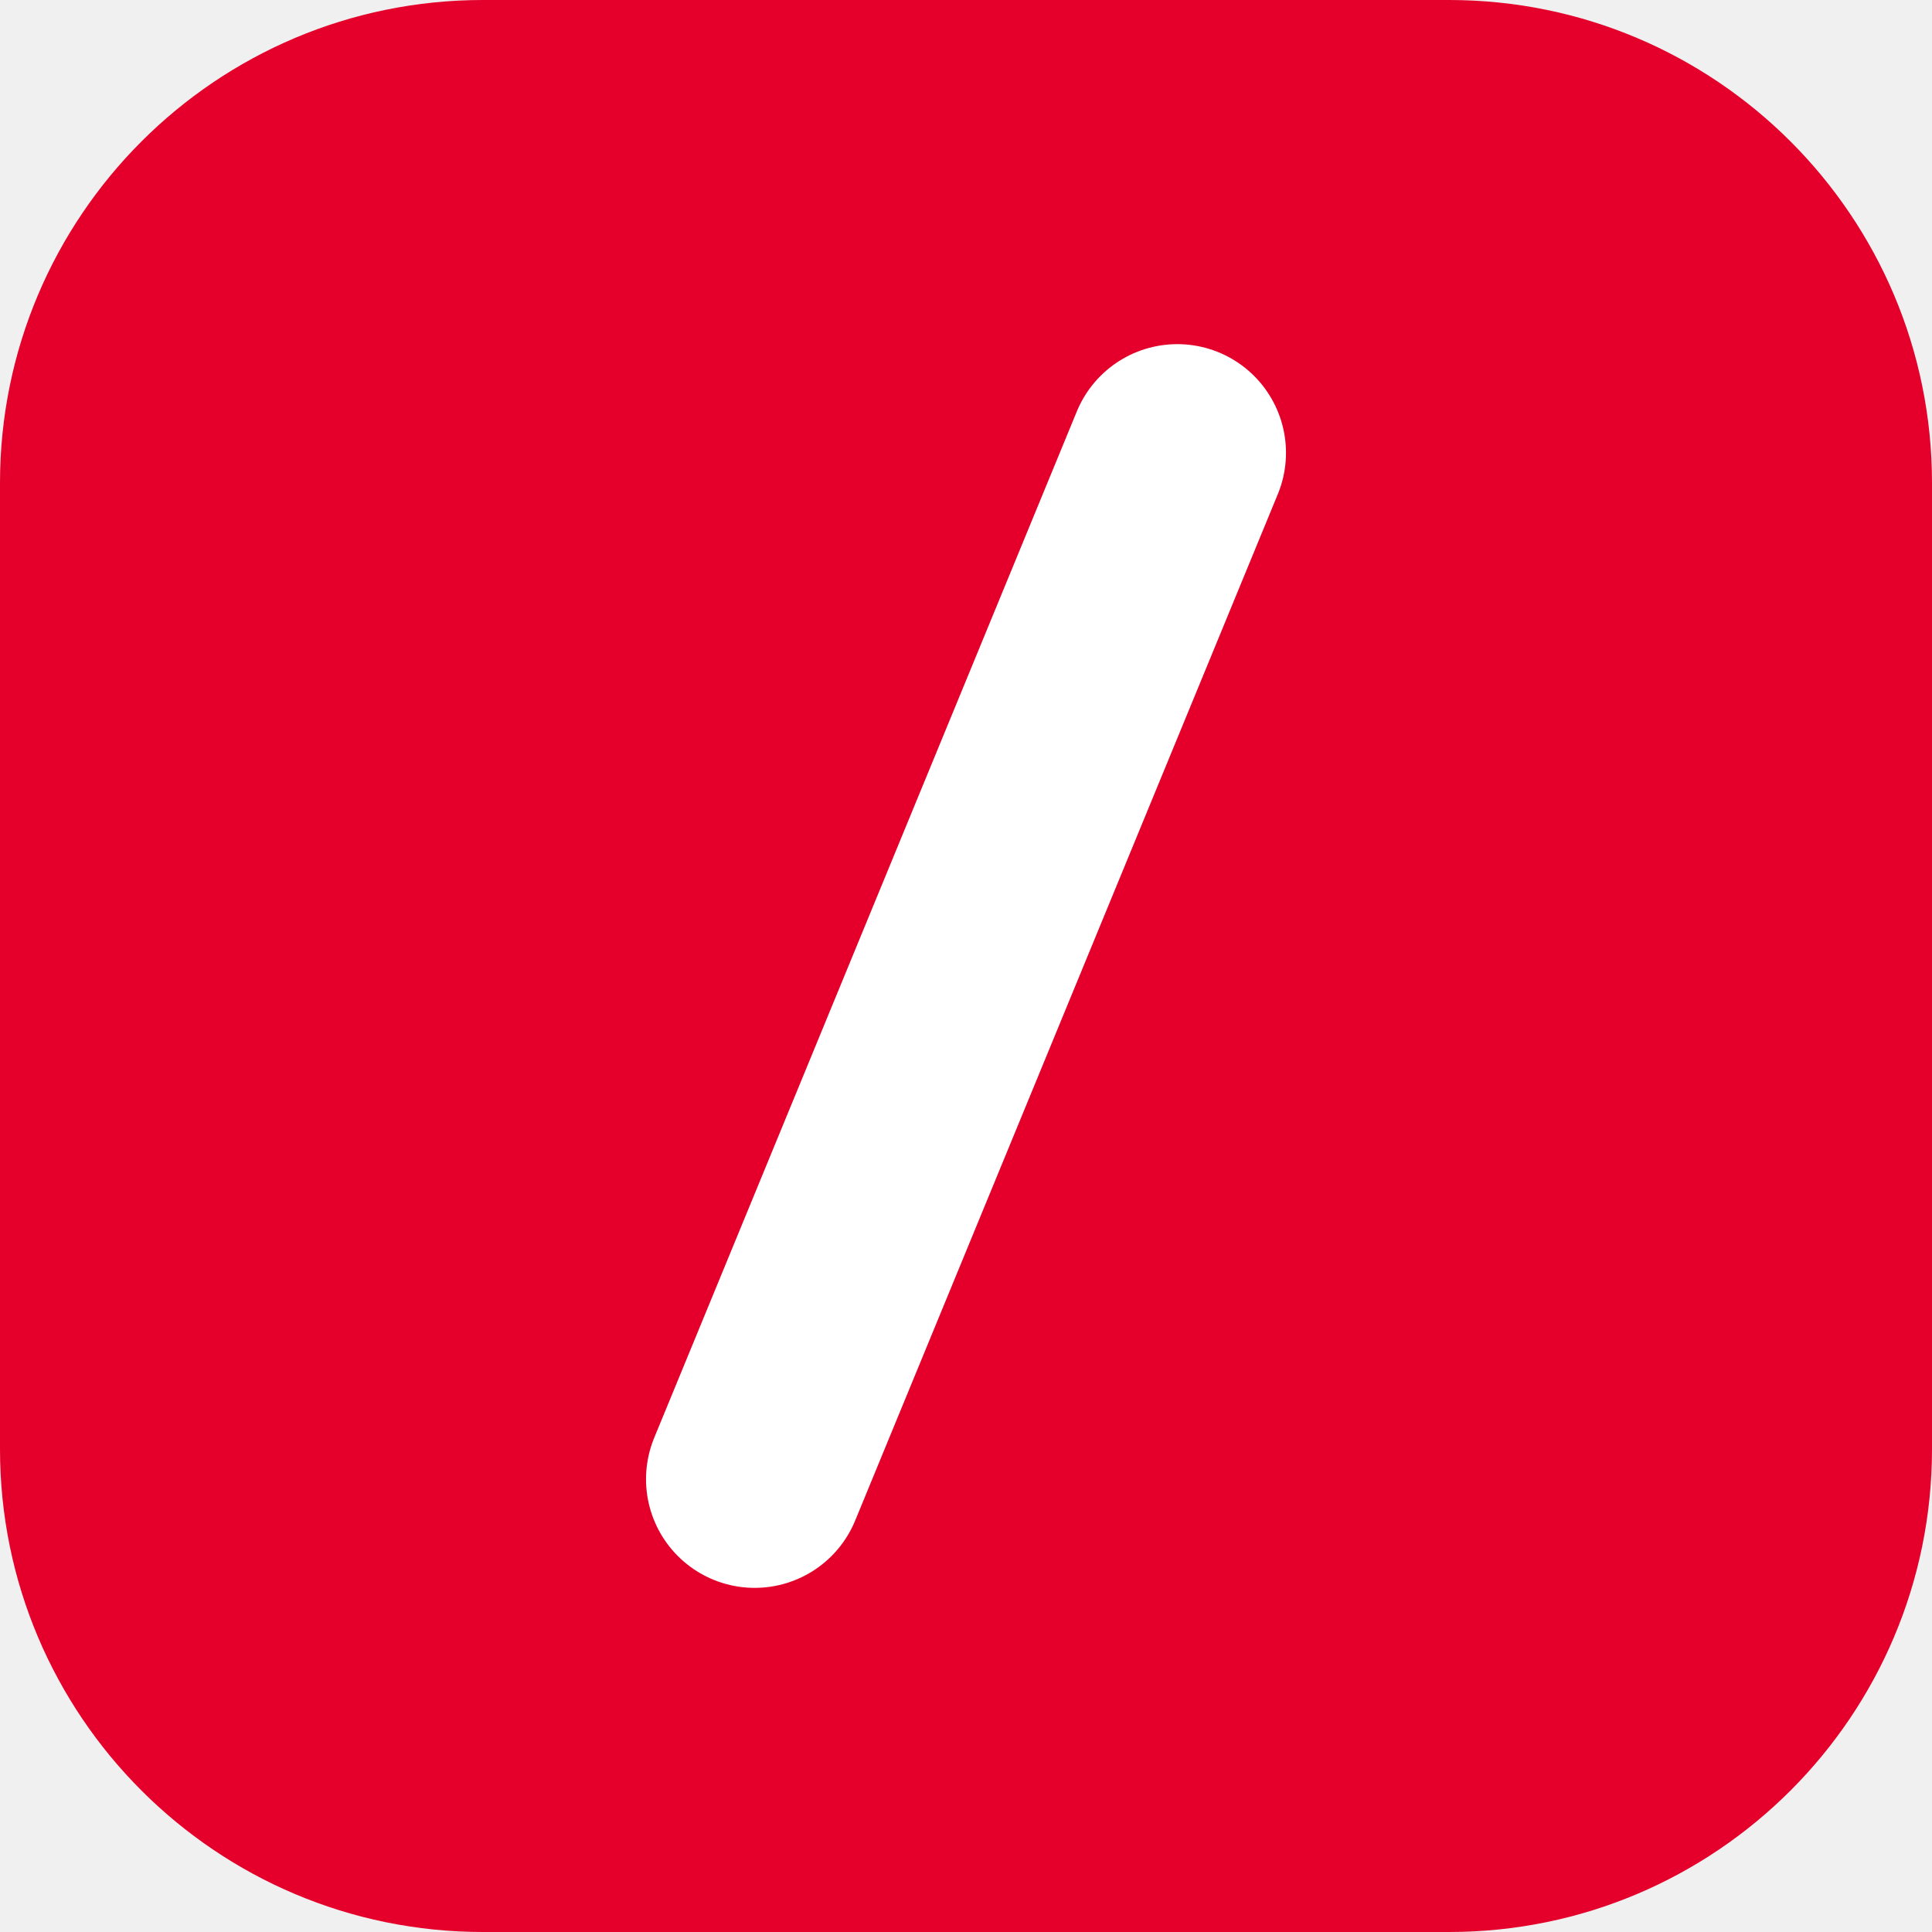
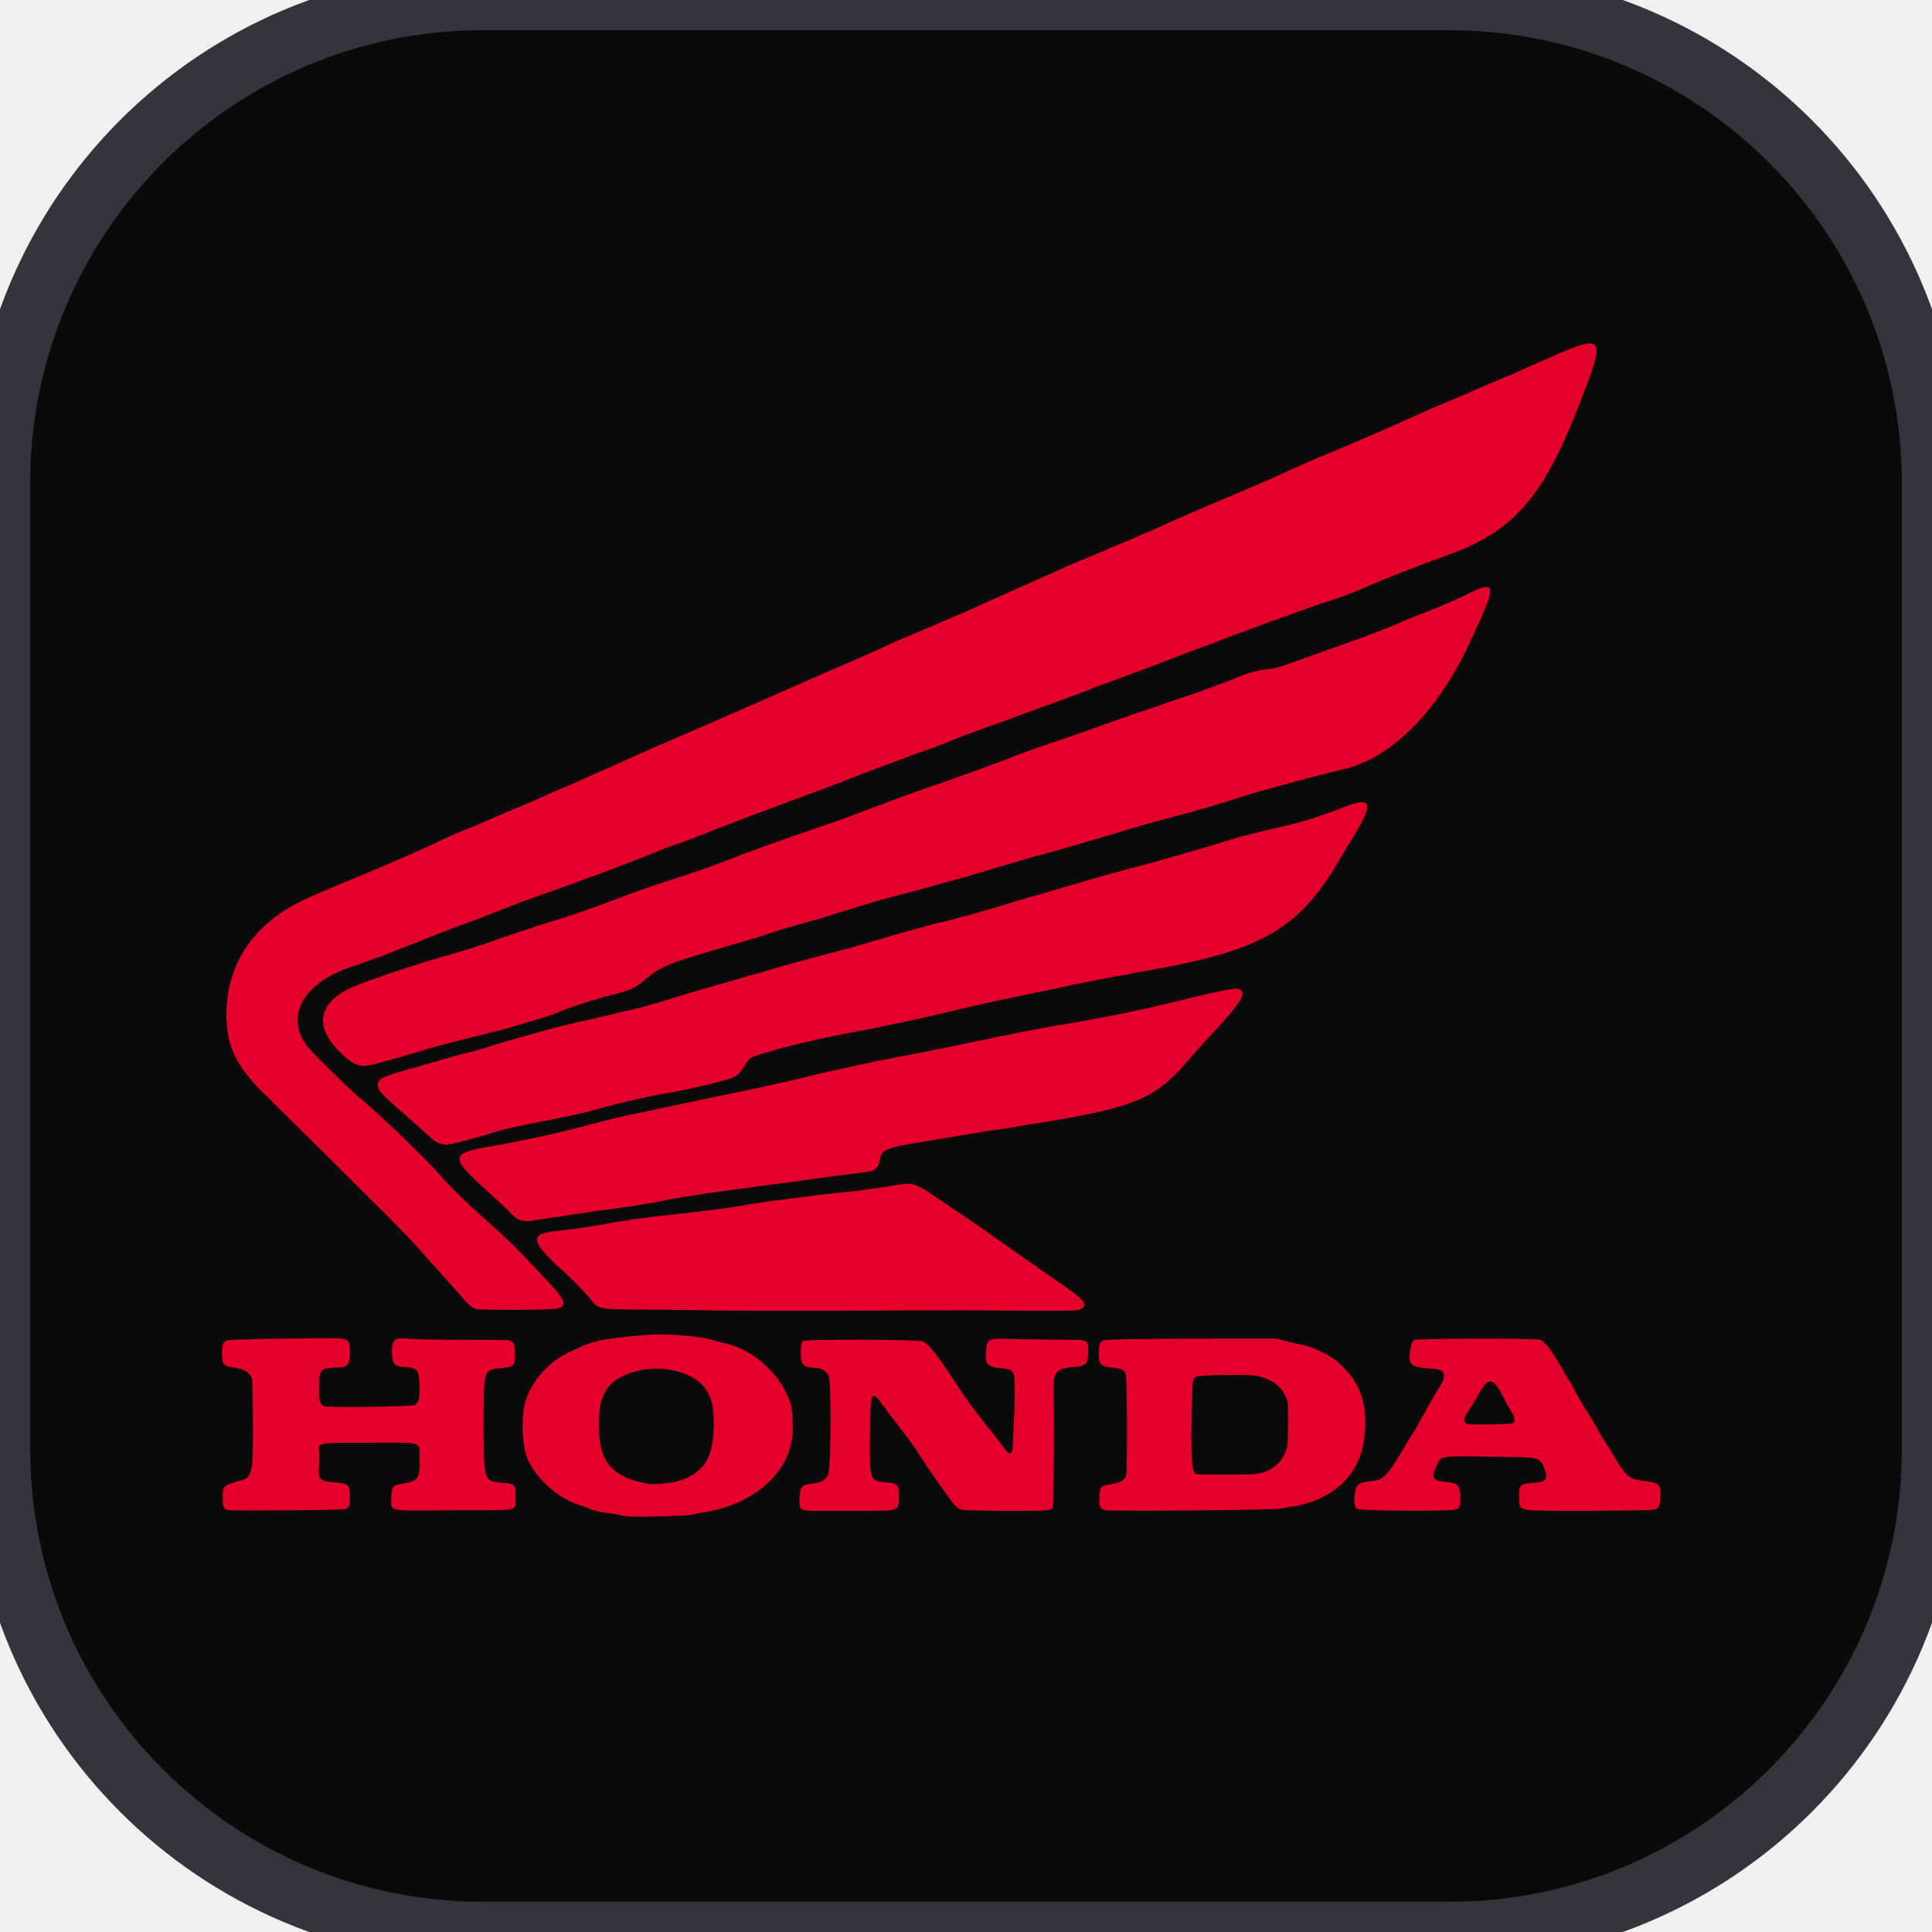
- <svg xmlns="http://www.w3.org/2000/svg" viewBox="0 0 32 32">
-   <rect width="32" height="32" rx="8" fill="#e4002b" />
-   <path d="M19.5 7.5 12.5 24.5" stroke="#fff" stroke-width="3.6" stroke-linecap="round" />
+ <svg xmlns="http://www.w3.org/2000/svg" viewBox="0 0 32 32" aria-hidden="true">
+   <rect width="32" height="32" rx="8" fill="#0a0a0b" stroke="#34353c" stroke-width="1" />
+   <g transform="translate(3.6 5.6) scale(.098)">
+     <path fill="#e4002b" fill-rule="evenodd" d="M82.2 164.3C80.8 164.3 76.4 164.2 72.4 164.2C63.6 164.1 64.7 164.3 62.6 161.9C61.2 160.3 60.0 159.1 57.8 157.1C52.9 152.6 52.8 151.3 57.4 150.9C59.3 150.7 63.0 150.2 64.5 149.9C65.3 149.8 66.6 149.5 67.4 149.4C68.2 149.3 69.6 149.1 70.4 148.9C71.2 148.8 74.3 148.4 77.3 148.1C83.5 147.4 86.5 147.0 88.8 146.6C89.7 146.4 91.2 146.2 92.1 146.1C93.0 145.9 94.6 145.7 95.7 145.6C96.8 145.4 98.6 145.2 99.7 145.1C100.8 144.9 102.5 144.7 103.6 144.6C104.6 144.5 106.3 144.3 107.5 144.2C109.9 143.9 113.5 143.4 115.0 143.1C117.2 142.7 118.0 142.9 120.3 144.4C122.8 146.1 128.9 150.2 130.6 151.4C131.5 152.1 133.4 153.4 134.7 154.3C135.9 155.2 137.6 156.3 138.3 156.8C138.9 157.3 140.5 158.4 141.7 159.2C146.4 162.4 147.0 163.1 146.3 163.9C145.7 164.4 145.6 164.4 136.9 164.4C127.1 164.3 125.2 164.3 102.8 164.4C92.9 164.4 83.6 164.4 82.2 164.3ZM43.7 164.1C43.0 163.8 42.6 163.5 41.7 162.5C40.7 161.3 38.1 158.5 37.0 157.2C36.4 156.6 35.3 155.3 34.4 154.3C33.4 153.1 31.2 150.9 28.4 148.0C25.9 145.6 20.9 140.6 17.2 136.9C13.5 133.2 9.5 129.3 8.3 128.1C2.7 122.7 1.2 119.1 1.6 112.5C2.1 106.6 4.8 101.6 9.7 97.9C12.5 95.8 13.9 95.1 23.6 91.1C29.6 88.6 31.4 87.8 36.1 85.7C38.1 84.7 40.4 83.7 41.3 83.3C42.2 83.0 43.8 82.3 45.0 81.8C46.2 81.3 48.4 80.3 49.9 79.7C51.4 79.1 54.2 77.9 56.1 77.0C58.0 76.2 60.6 75.1 61.9 74.5C64.6 73.3 67.5 72.0 71.3 70.3C72.6 69.7 75.2 68.6 77.0 67.8C82.0 65.7 89.8 62.2 93.8 60.5C95.3 59.8 97.0 59.1 97.4 58.9C97.8 58.7 99.7 57.9 101.5 57.1C103.2 56.3 105.7 55.3 107.0 54.7C108.2 54.2 110.4 53.2 111.8 52.6C113.2 51.9 115.7 50.8 117.2 50.2C125.1 46.8 127.6 45.8 129.2 45.0C130.1 44.6 131.9 43.8 133.0 43.3C136.1 41.9 138.8 40.7 140.9 39.8C141.9 39.3 143.9 38.4 145.4 37.8C146.9 37.2 148.9 36.3 150.0 35.9C151.0 35.4 152.7 34.7 153.8 34.3C154.9 33.8 156.6 33.0 157.7 32.6C160.5 31.3 166.7 28.6 169.8 27.3C175.0 25.1 176.9 24.3 178.7 23.5C182.3 21.8 187.4 19.6 188.7 19.1C191.4 18.0 196.8 15.7 202.5 13.1C205.0 12.0 206.5 11.3 207.6 10.9C208.0 10.7 209.8 10.0 211.6 9.2C213.3 8.4 216.7 7.0 219.1 6.0C221.4 4.9 224.8 3.5 226.5 2.7C234.3 -0.6 234.6 -0.1 230.5 10.4C224.3 26.7 219.3 32.6 207.9 36.7C201.8 38.9 197.5 40.6 193.6 42.3C191.1 43.4 189.6 43.9 185.6 45.2C181.0 46.8 176.1 48.6 171.0 50.5C169.7 51.0 168.0 51.7 167.1 52.0C166.2 52.3 164.3 53.0 162.8 53.6C161.3 54.2 157.9 55.5 155.2 56.5C152.4 57.5 149.3 58.7 148.1 59.1C147.0 59.6 145.3 60.2 144.5 60.5C142.9 61.1 141.2 61.7 136.0 63.6C133.4 64.6 131.1 65.4 127.5 66.7C126.7 67.0 124.8 67.7 123.4 68.3C122.0 68.9 119.4 69.8 117.7 70.4C112.8 72.2 107.5 74.2 105.3 75.1C103.2 75.9 98.9 77.5 95.1 78.9C93.8 79.4 91.7 80.2 90.5 80.6C89.3 81.1 87.4 81.8 86.4 82.2C85.3 82.6 83.7 83.2 82.8 83.6C82.0 83.9 80.2 84.6 78.9 85.1C75.4 86.3 74.2 86.8 72.3 87.6C70.6 88.3 67.3 89.5 64.5 90.6C63.6 90.9 62.1 91.4 61.2 91.8C59.6 92.4 55.9 93.7 52.8 94.8C51.6 95.2 50.4 95.7 43.7 98.3C42.4 98.8 40.1 99.6 38.6 100.2C37.1 100.8 35.4 101.4 34.8 101.7C33.6 102.2 30.6 103.3 27.7 104.5C26.6 104.8 25.5 105.3 25.1 105.4C24.6 105.6 23.5 106.0 22.5 106.3C14.4 109.1 11.4 114.7 15.2 119.7C15.9 120.6 21.5 126.2 23.4 127.8C28.3 132.0 33.9 137.4 37.5 141.3C39.8 143.9 42.5 146.5 45.8 149.4C49.2 152.4 50.9 154.1 53.2 156.6C54.2 157.6 55.6 159.2 56.4 160.0C58.8 162.6 59.1 163.6 57.5 164.0C56.5 164.3 44.4 164.3 43.7 164.1ZM51.3 149.1C50.6 148.9 50.4 148.8 48.6 146.9C47.5 145.9 45.9 144.4 45.0 143.6C39.4 138.5 39.5 137.8 45.6 136.7C46.9 136.5 49.1 136.1 50.5 135.8C53.2 135.3 57.7 134.3 61.2 133.4C65.3 132.3 67.9 131.6 70.6 131.1C72.0 130.8 74.8 130.2 76.7 129.8C78.6 129.4 82.0 128.7 84.3 128.2C90.1 127.0 92.2 126.6 98.6 125.1C101.6 124.3 105.4 123.5 106.9 123.2C108.4 122.8 110.2 122.5 110.9 122.3C111.5 122.2 113.1 121.9 114.5 121.6C117.9 121.0 127.1 119.1 131.4 118.2C134.8 117.5 139.1 116.6 145.4 115.6C152.9 114.2 154.6 113.9 162.1 112.1C169.1 110.4 171.9 109.8 172.5 110.0C174.2 110.4 173.3 112.0 168.4 117.3C167.1 118.6 166.8 119.0 163.9 122.3C158.5 128.6 154.8 130.1 138.6 132.7C137.7 132.8 135.9 133.1 134.5 133.4C133.1 133.6 131.8 133.8 131.7 133.8C131.3 133.8 124.9 134.9 119.5 135.8C113.1 136.8 112.3 137.1 112.0 138.8C111.7 140.4 111.2 140.8 109.2 141.0C105.9 141.4 102.9 141.8 100.0 142.2C98.2 142.5 95.9 142.8 94.9 142.9C83.5 144.4 78.7 145.1 75.8 145.7C72.5 146.4 68.8 146.9 65.9 147.3C64.7 147.4 62.8 147.7 61.8 147.9C60.7 148.0 58.9 148.3 57.8 148.5C56.6 148.6 55.1 148.9 54.3 149.0C52.8 149.3 51.9 149.3 51.3 149.1ZM38.0 136.2C37.2 136.1 36.6 135.7 35.0 134.2C34.2 133.5 32.6 132.0 31.4 131.0C27.6 127.6 27.3 127.3 27.2 126.6C26.8 125.2 27.7 124.8 34.1 123.1C34.9 122.8 36.9 122.3 38.5 121.8C40.1 121.3 42.1 120.8 43.1 120.6C44.0 120.3 45.9 119.8 47.3 119.3C53.8 117.4 58.1 116.2 63.2 115.1C65.3 114.6 67.6 114.1 68.2 113.9C68.8 113.8 70.4 113.4 71.7 113.1C73.0 112.7 74.7 112.3 75.5 112.0C79.0 110.9 81.5 110.2 85.3 109.1C87.5 108.5 90.3 107.6 91.6 107.3C94.0 106.5 100.3 104.8 106.8 103.1C108.8 102.5 111.3 101.8 112.3 101.5C115.9 100.4 118.7 99.7 121.2 99.0C125.2 98.1 130.0 96.7 133.9 95.5C135.1 95.1 137.6 94.4 139.4 93.9C141.2 93.4 143.6 92.6 144.9 92.3C147.4 91.5 154.2 89.6 156.7 89.0C159.3 88.3 165.6 86.5 169.2 85.4C172.3 84.4 174.1 83.9 181.1 82.3C184.6 81.4 186.7 80.7 190.1 79.4C195.3 77.3 195.6 78.4 191.7 84.8C191.2 85.6 190.5 86.7 190.1 87.4C183.0 99.9 176.8 103.5 156.7 107.0C155.7 107.1 154.5 107.4 154.1 107.5C153.6 107.6 152.5 107.8 151.7 107.9C150.8 108.1 149.4 108.3 148.6 108.5C147.8 108.7 146.6 108.9 146.1 109.0C145.5 109.1 144.4 109.3 143.8 109.5C143.1 109.6 141.5 110.0 140.4 110.2C132.6 111.8 127.4 112.9 122.7 114.1C118.4 115.1 114.6 115.9 111.2 116.6C107.9 117.2 102.5 118.3 101.5 118.5C101.2 118.6 100.3 118.8 99.5 119.0C96.9 119.5 91.4 121.1 90.5 121.5C89.9 121.8 89.5 122.3 88.9 123.3C88.3 124.3 87.9 124.6 87.1 125.0C86.0 125.5 80.3 126.8 77.3 127.4C73.4 128.0 69.1 129.0 65.0 130.1C63.3 130.6 61.4 131.1 57.4 131.9C50.1 133.3 48.0 133.8 45.3 134.7C42.1 135.6 39.2 136.4 38.6 136.3C38.5 136.3 38.2 136.3 38.0 136.2ZM23.9 122.9C22.3 122.6 18.9 119.2 18.2 117.1C17.0 113.9 19.0 111.1 23.8 109.3C28.5 107.5 33.7 105.8 37.9 104.6C41.8 103.5 45.0 102.5 48.5 101.2C50.1 100.7 52.5 99.9 53.9 99.4C59.8 97.6 61.6 97.0 68.0 94.6C71.3 93.3 73.8 92.5 76.8 91.5C80.1 90.5 84.2 89.0 86.6 88.1C89.0 87.1 96.2 84.5 101.3 82.8C106.3 81.1 107.2 80.7 110.7 79.4C114.9 77.8 119.0 76.3 122.0 75.3C124.7 74.4 129.2 72.7 132.8 71.4C135.8 70.2 139.2 69.0 143.1 67.7C144.8 67.1 147.4 66.2 149.1 65.6C150.7 65.0 153.4 64.1 155.0 63.5C158.1 62.5 161.4 61.3 165.9 59.8C167.3 59.3 169.6 58.4 171.0 57.9C174.4 56.5 175.1 56.3 177.1 56.0C178.9 55.8 179.1 55.8 184.8 53.7C194.3 50.4 197.6 49.1 201.7 47.3C202.7 46.9 204.6 46.2 206.1 45.6C207.5 45.0 209.8 44.0 211.2 43.3C216.3 40.8 216.4 41.4 211.8 51.2C206.3 63.2 198.3 71.1 190.2 72.9C186.4 73.8 177.0 76.3 174.2 77.2C172.6 77.7 167.3 79.4 165.6 79.8C165.2 80.0 163.4 80.4 161.6 80.9C157.5 82.0 156.0 82.4 151.8 83.7C145.4 85.6 141.9 86.6 140.1 87.1C139.6 87.2 138.3 87.6 137.1 87.9C135.9 88.3 134.1 88.8 133.1 89.1C132.0 89.4 129.0 90.3 126.4 91.1C123.7 91.8 119.8 92.9 117.7 93.5C113.7 94.5 111.5 95.1 108.3 96.1C105.2 97.1 104.4 97.3 101.2 98.3C96.8 99.5 94.7 100.1 91.9 101.1C90.5 101.5 87.5 102.4 85.1 103.1C76.5 105.6 75.0 106.2 72.7 108.1C70.7 109.8 70.2 110.1 67.1 110.9C64.6 111.5 60.5 112.8 58.5 113.6C56.5 114.4 55.4 114.8 52.9 115.5C49.6 116.5 48.7 116.8 43.3 118.1C37.7 119.5 36.3 119.9 33.7 120.7C32.7 121.0 31.0 121.5 29.9 121.8C28.7 122.1 27.4 122.5 27.0 122.6C25.5 123.0 24.7 123.1 23.9 122.9ZM68.9 199.1C68.7 199.1 68.1 198.9 67.4 198.8C66.7 198.7 65.8 198.5 65.4 198.5C64.1 198.3 63.4 198.1 62.5 197.7C62.1 197.5 61.5 197.3 61.1 197.2C57.3 196.0 53.3 192.2 52.2 188.8C51.4 186.3 51.4 181.7 52.1 179.6C53.3 175.9 56.4 172.6 60.1 171.1C60.3 171.0 61.0 170.7 61.6 170.4C63.8 169.4 66.3 169.0 72.2 168.5C75.4 168.2 81.1 168.6 83.6 169.3C84.3 169.5 85.4 169.8 85.9 169.9C91.0 171.1 95.6 175.5 97.0 180.5C97.2 181.4 97.3 184.0 97.2 185.6C96.5 191.9 90.8 196.9 82.7 198.4C81.8 198.5 80.6 198.8 80.0 198.9C79.1 199.1 69.8 199.3 68.9 199.1ZM100.7 198.2C98.4 198.1 98.3 198.0 98.4 195.9C98.5 194.1 98.8 193.8 100.5 193.6C102.1 193.5 103.0 192.9 103.3 191.8C103.7 190.5 103.8 176.2 103.3 175.4C102.9 174.5 102.2 174.1 100.6 174.0C98.9 173.9 98.6 173.4 98.6 171.5C98.6 170.3 98.7 169.9 99.0 169.5C99.4 169.2 118.7 169.2 119.3 169.6C120.3 170.1 121.2 171.2 124.8 176.6C126.3 179.0 129.0 182.6 131.3 185.4C131.9 186.2 132.7 187.2 133.0 187.6C134.1 189.1 134.4 188.8 134.5 186.3C134.5 185.3 134.6 183.8 134.6 183.0C134.8 181.0 134.8 176.4 134.7 175.6C134.5 174.4 134.0 174.2 132.3 174.1C130.2 173.9 129.7 173.4 129.9 171.1C130.2 169.0 130.0 169.0 135.8 169.2C138.3 169.2 141.6 169.3 143.3 169.3C147.2 169.3 147.2 169.2 147.2 171.4C147.1 173.4 146.9 173.7 144.9 173.9C142.9 174.0 142.2 174.3 141.7 175.1C141.3 175.7 141.3 175.9 141.4 182.7C141.4 190.7 141.3 197.3 141.2 197.6C140.9 198.2 140.9 198.2 133.2 198.2C128.4 198.2 126.0 198.1 125.7 198.0C125.2 197.9 124.4 197.1 123.8 196.2C123.5 195.8 123.1 195.2 122.8 194.8C122.0 193.7 118.6 188.8 118.2 188.0C117.7 187.3 116.2 185.2 114.4 182.9C113.9 182.2 113.0 181.1 112.5 180.4C110.5 177.6 110.4 177.8 110.3 185.5C110.2 192.9 110.3 193.2 112.9 193.4C115.0 193.5 115.3 193.8 115.2 196.0C115.1 198.3 115.5 198.2 108.2 198.2C104.9 198.2 101.6 198.2 100.7 198.2ZM226.3 198.2C219.7 198.1 220.1 198.2 220.0 195.9C219.9 194.0 220.2 193.6 222.2 193.5C224.5 193.4 225.0 192.9 224.3 191.1C223.5 189.2 223.5 189.2 218.4 189.1C206.0 188.9 206.9 188.9 206.2 190.3C205.1 192.6 205.3 193.1 207.4 193.3C209.7 193.5 210.1 193.8 210.1 196.0C210.1 197.4 209.9 197.8 209.3 198.0C208.5 198.3 193.1 198.2 192.7 197.9C192.2 197.6 192.1 197.1 192.2 195.7C192.4 193.8 192.8 193.4 194.8 193.2C197.0 193.1 197.6 192.5 200.6 187.5C200.9 186.9 201.8 185.5 202.5 184.4C203.1 183.2 204.0 181.8 204.3 181.1C204.7 180.4 205.4 179.3 205.8 178.5C207.1 176.4 207.3 176.1 207.3 175.5C207.3 174.5 207.0 174.3 204.5 174.1C201.6 173.9 201.3 173.5 201.6 171.0C201.8 170.0 201.9 169.6 202.3 169.3C202.8 169.1 223.2 169.0 223.6 169.3C224.6 169.8 225.6 171.2 227.6 174.7C228.0 175.4 228.5 176.3 228.8 176.7C229.0 177.1 229.5 178.0 229.8 178.6C230.1 179.1 230.7 180.1 231.1 180.8C231.6 181.5 232.2 182.5 232.6 183.2C233.6 185.1 234.7 186.8 235.9 188.7C236.0 188.9 236.5 189.6 236.8 190.2C238.4 192.6 238.8 192.9 241.5 193.2C243.7 193.5 244.0 193.8 243.9 195.8C243.8 197.6 243.6 197.9 242.6 198.0C241.8 198.2 232.6 198.2 226.3 198.2ZM1.8 198.1C1.0 197.8 0.9 197.5 0.9 196.0C0.9 194.0 1.0 193.9 3.9 193.1C6.0 192.5 6.1 191.9 6.0 180.6C5.9 175.5 6.0 175.7 5.2 174.9C4.6 174.4 4.1 174.2 2.8 174.0C1.1 173.8 0.8 173.5 0.8 171.6C0.8 170.2 0.9 169.8 1.5 169.4C1.8 169.2 19.7 168.9 21.1 169.1C22.2 169.3 22.5 169.8 22.4 171.5C22.4 173.6 22.0 174.0 19.9 174.0C17.5 174.1 17.2 174.4 17.2 177.0C17.1 179.4 17.3 180.2 18.0 180.5C18.5 180.8 33.1 180.6 33.4 180.3C34.0 179.8 34.2 179.4 34.2 177.4C34.1 174.4 33.9 174.0 31.6 173.9C29.8 173.8 29.6 173.4 29.5 171.4C29.5 169.3 29.9 168.9 32.2 169.1C32.8 169.2 36.8 169.3 41.3 169.3C48.8 169.3 49.3 169.3 49.6 169.5C50.2 169.9 50.3 170.1 50.3 171.5C50.4 173.6 50.2 173.9 47.9 174.1C44.9 174.4 45.0 174.0 45.0 185.4C45.1 193.2 45.1 193.2 48.3 193.5C50.3 193.6 50.5 193.8 50.4 196.0C50.4 198.3 51.5 198.1 40.2 198.1C28.4 198.2 29.4 198.4 29.4 196.1C29.4 194.1 29.7 193.8 31.4 193.6C33.9 193.2 34.2 192.7 34.2 189.7C34.1 186.3 35.1 186.7 25.7 186.7C16.6 186.7 17.1 186.6 17.2 188.4C17.2 188.9 17.2 189.8 17.2 190.4C17.0 192.9 17.2 193.2 19.9 193.4C22.2 193.6 22.4 193.8 22.4 195.9C22.4 197.4 22.3 197.6 21.7 197.9C21.5 198.1 2.3 198.2 1.8 198.1ZM150.1 198.1C149.2 197.9 149.0 197.6 149.1 195.9C149.1 194.1 149.3 194.0 151.0 193.7C152.5 193.5 153.3 193.1 153.6 192.2C153.8 191.7 153.8 175.4 153.5 175.0C153.2 174.3 152.6 174.1 151.2 174.0C149.2 173.8 148.8 173.3 149.0 171.0C149.0 170.1 149.2 169.7 149.7 169.4C150.0 169.2 158.2 169.1 172.2 169.1L179.1 169.1L180.5 169.5C181.2 169.7 182.2 169.9 182.6 170.0C185.1 170.3 188.6 172.1 190.2 173.8C193.7 177.3 194.7 181.4 193.6 187.4C192.5 192.5 188.4 196.2 182.3 197.4C181.3 197.5 180.3 197.7 180.0 197.8C179.0 198.1 151.1 198.3 150.1 198.1ZM77.4 193.3C82.1 192.1 83.9 189.4 83.9 183.5C83.9 180.3 83.5 178.9 82.2 177.2C80.0 174.5 74.5 173.4 70.1 174.8C65.8 176.2 64.3 178.7 64.5 184.3C64.6 190.0 66.8 192.5 72.6 193.6C73.4 193.8 76.2 193.6 77.4 193.3ZM175.1 192.0C178.1 191.8 180.2 190.0 180.8 187.3C181.0 186.4 181.0 180.7 180.9 179.9C180.3 177.3 178.0 175.6 174.9 175.3C173.4 175.1 165.9 175.3 165.5 175.5C164.8 175.9 164.8 176.0 164.7 180.8C164.5 189.3 164.7 191.8 165.5 192.0C165.7 192.1 174.0 192.1 175.1 192.0ZM219.0 183.4C219.4 183.1 219.3 182.4 218.8 181.6C218.6 181.3 218.0 180.3 217.6 179.5C215.6 175.4 214.8 175.3 212.8 179.2C212.4 179.8 211.9 180.6 211.6 181.1C210.6 182.5 210.5 183.2 211.2 183.5C211.6 183.7 218.7 183.6 219.0 183.4Z" />
+   </g>
</svg>
